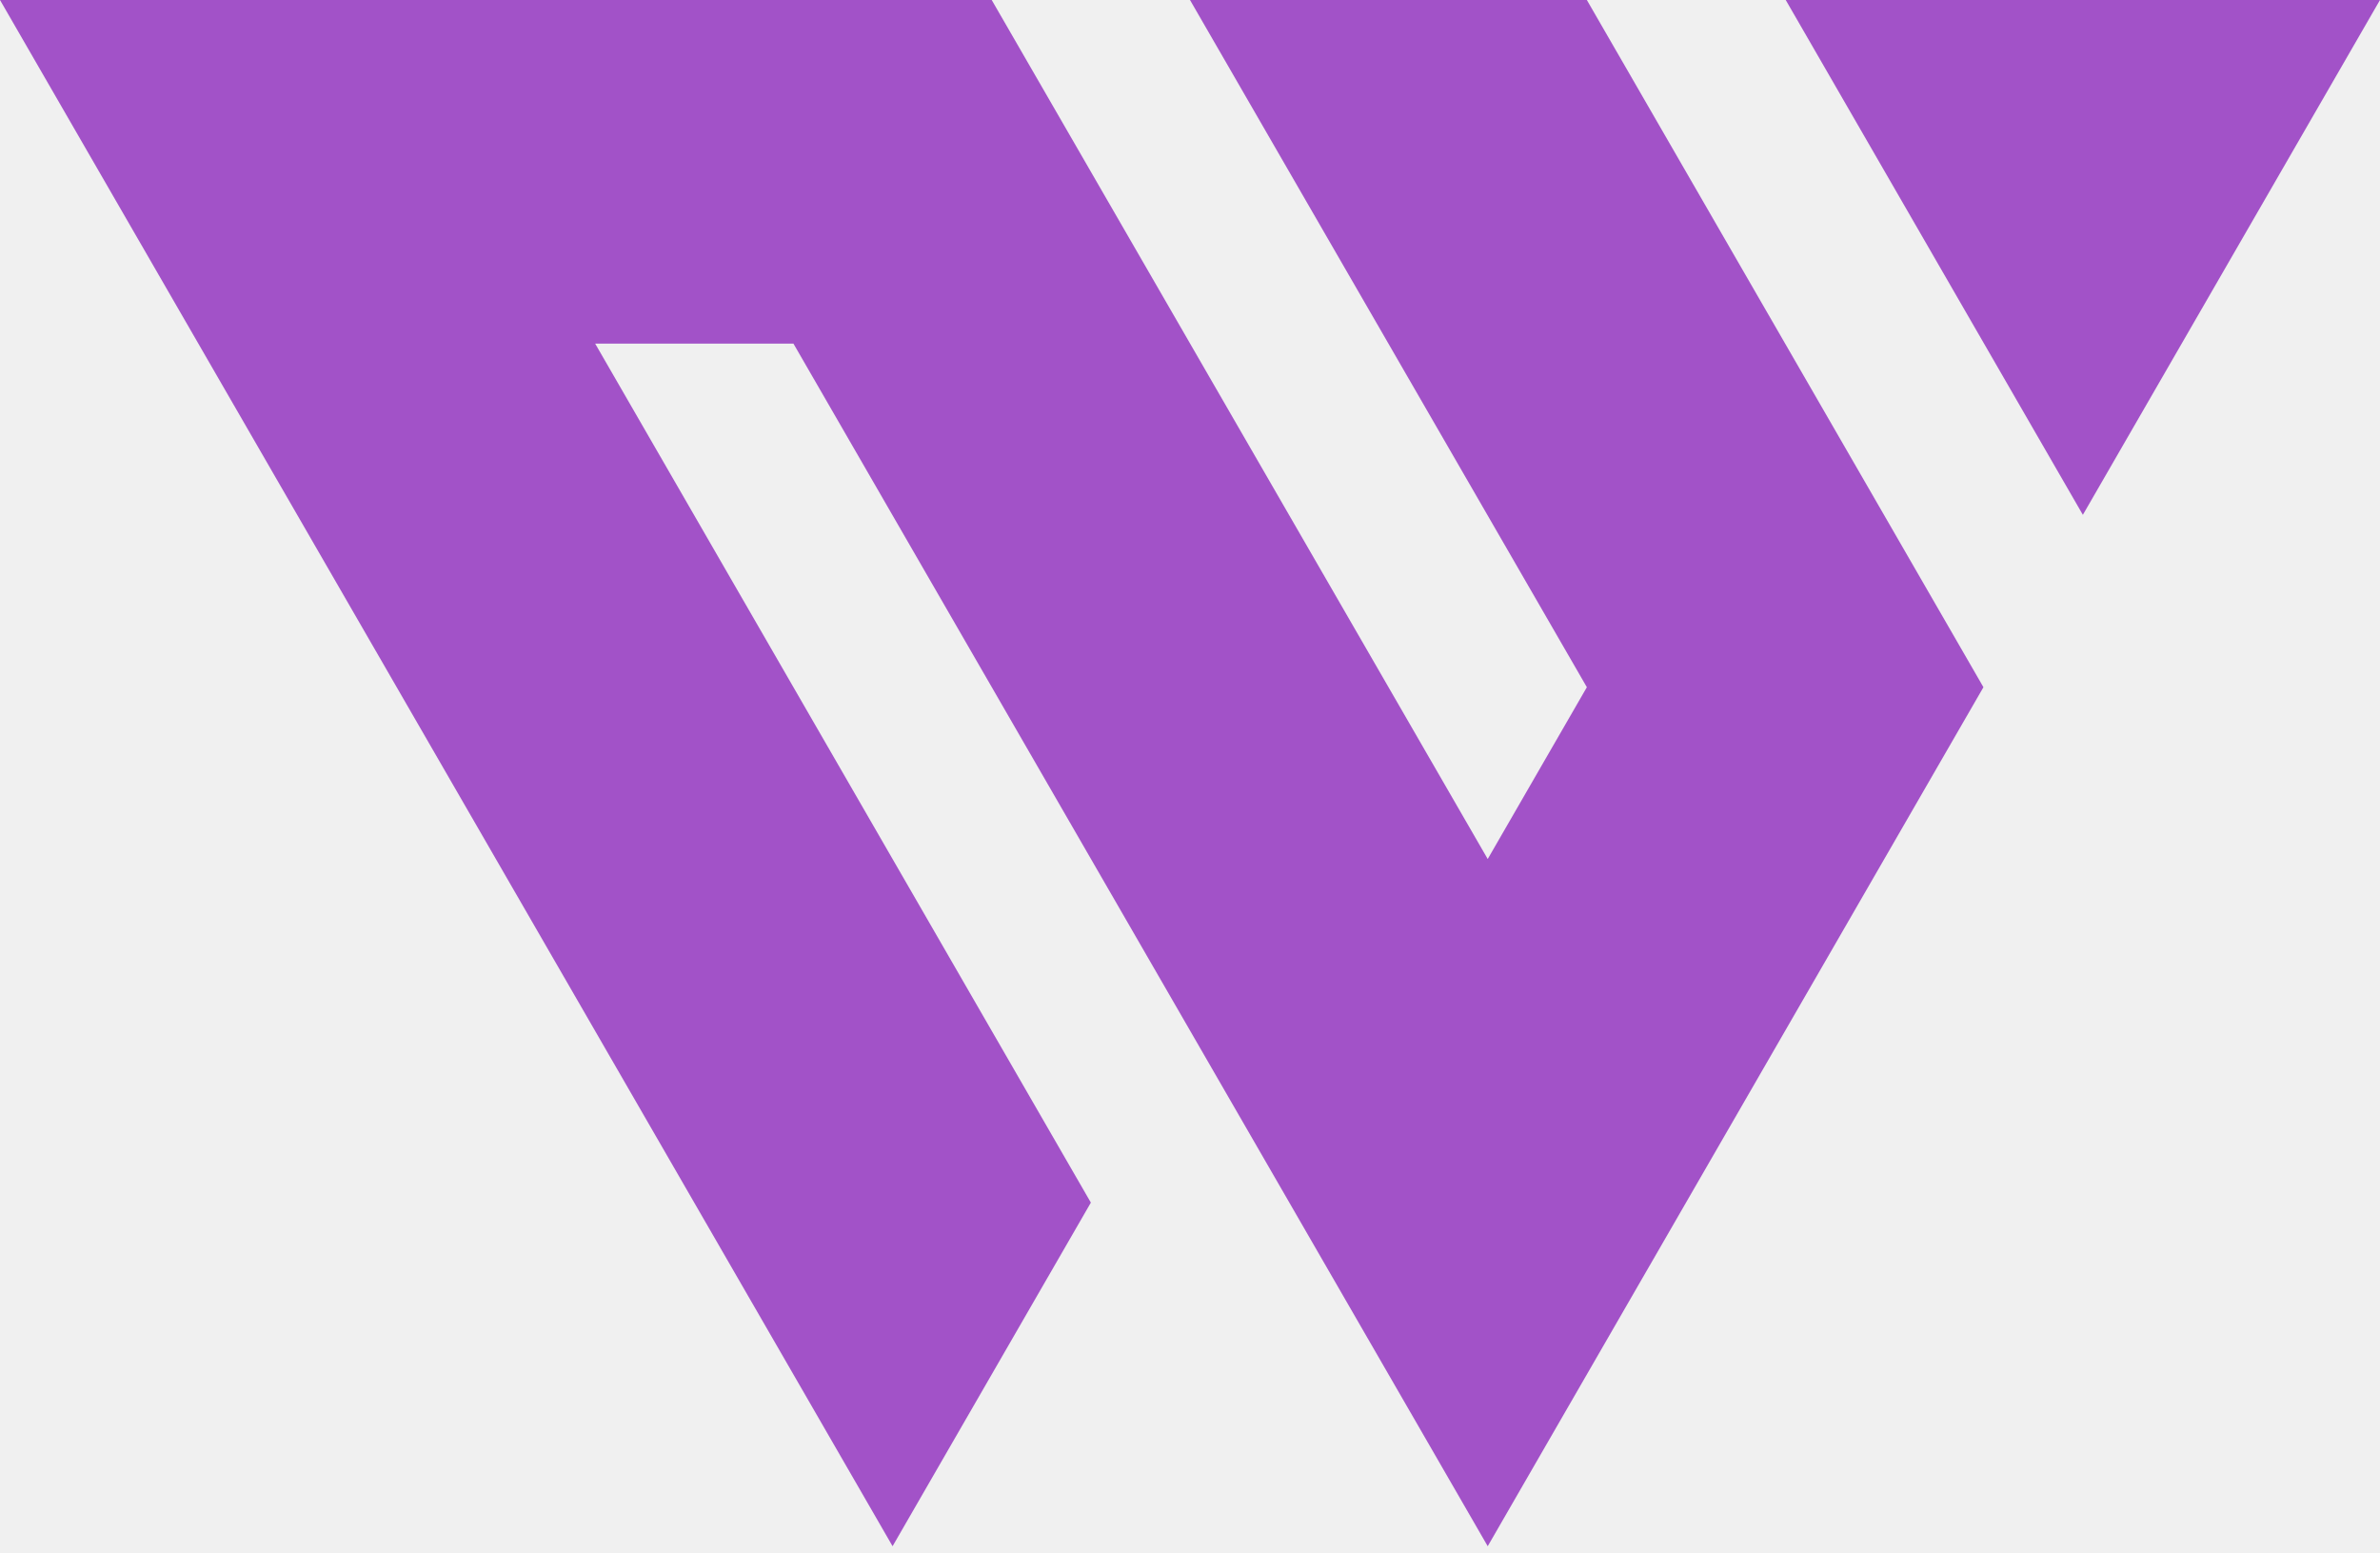
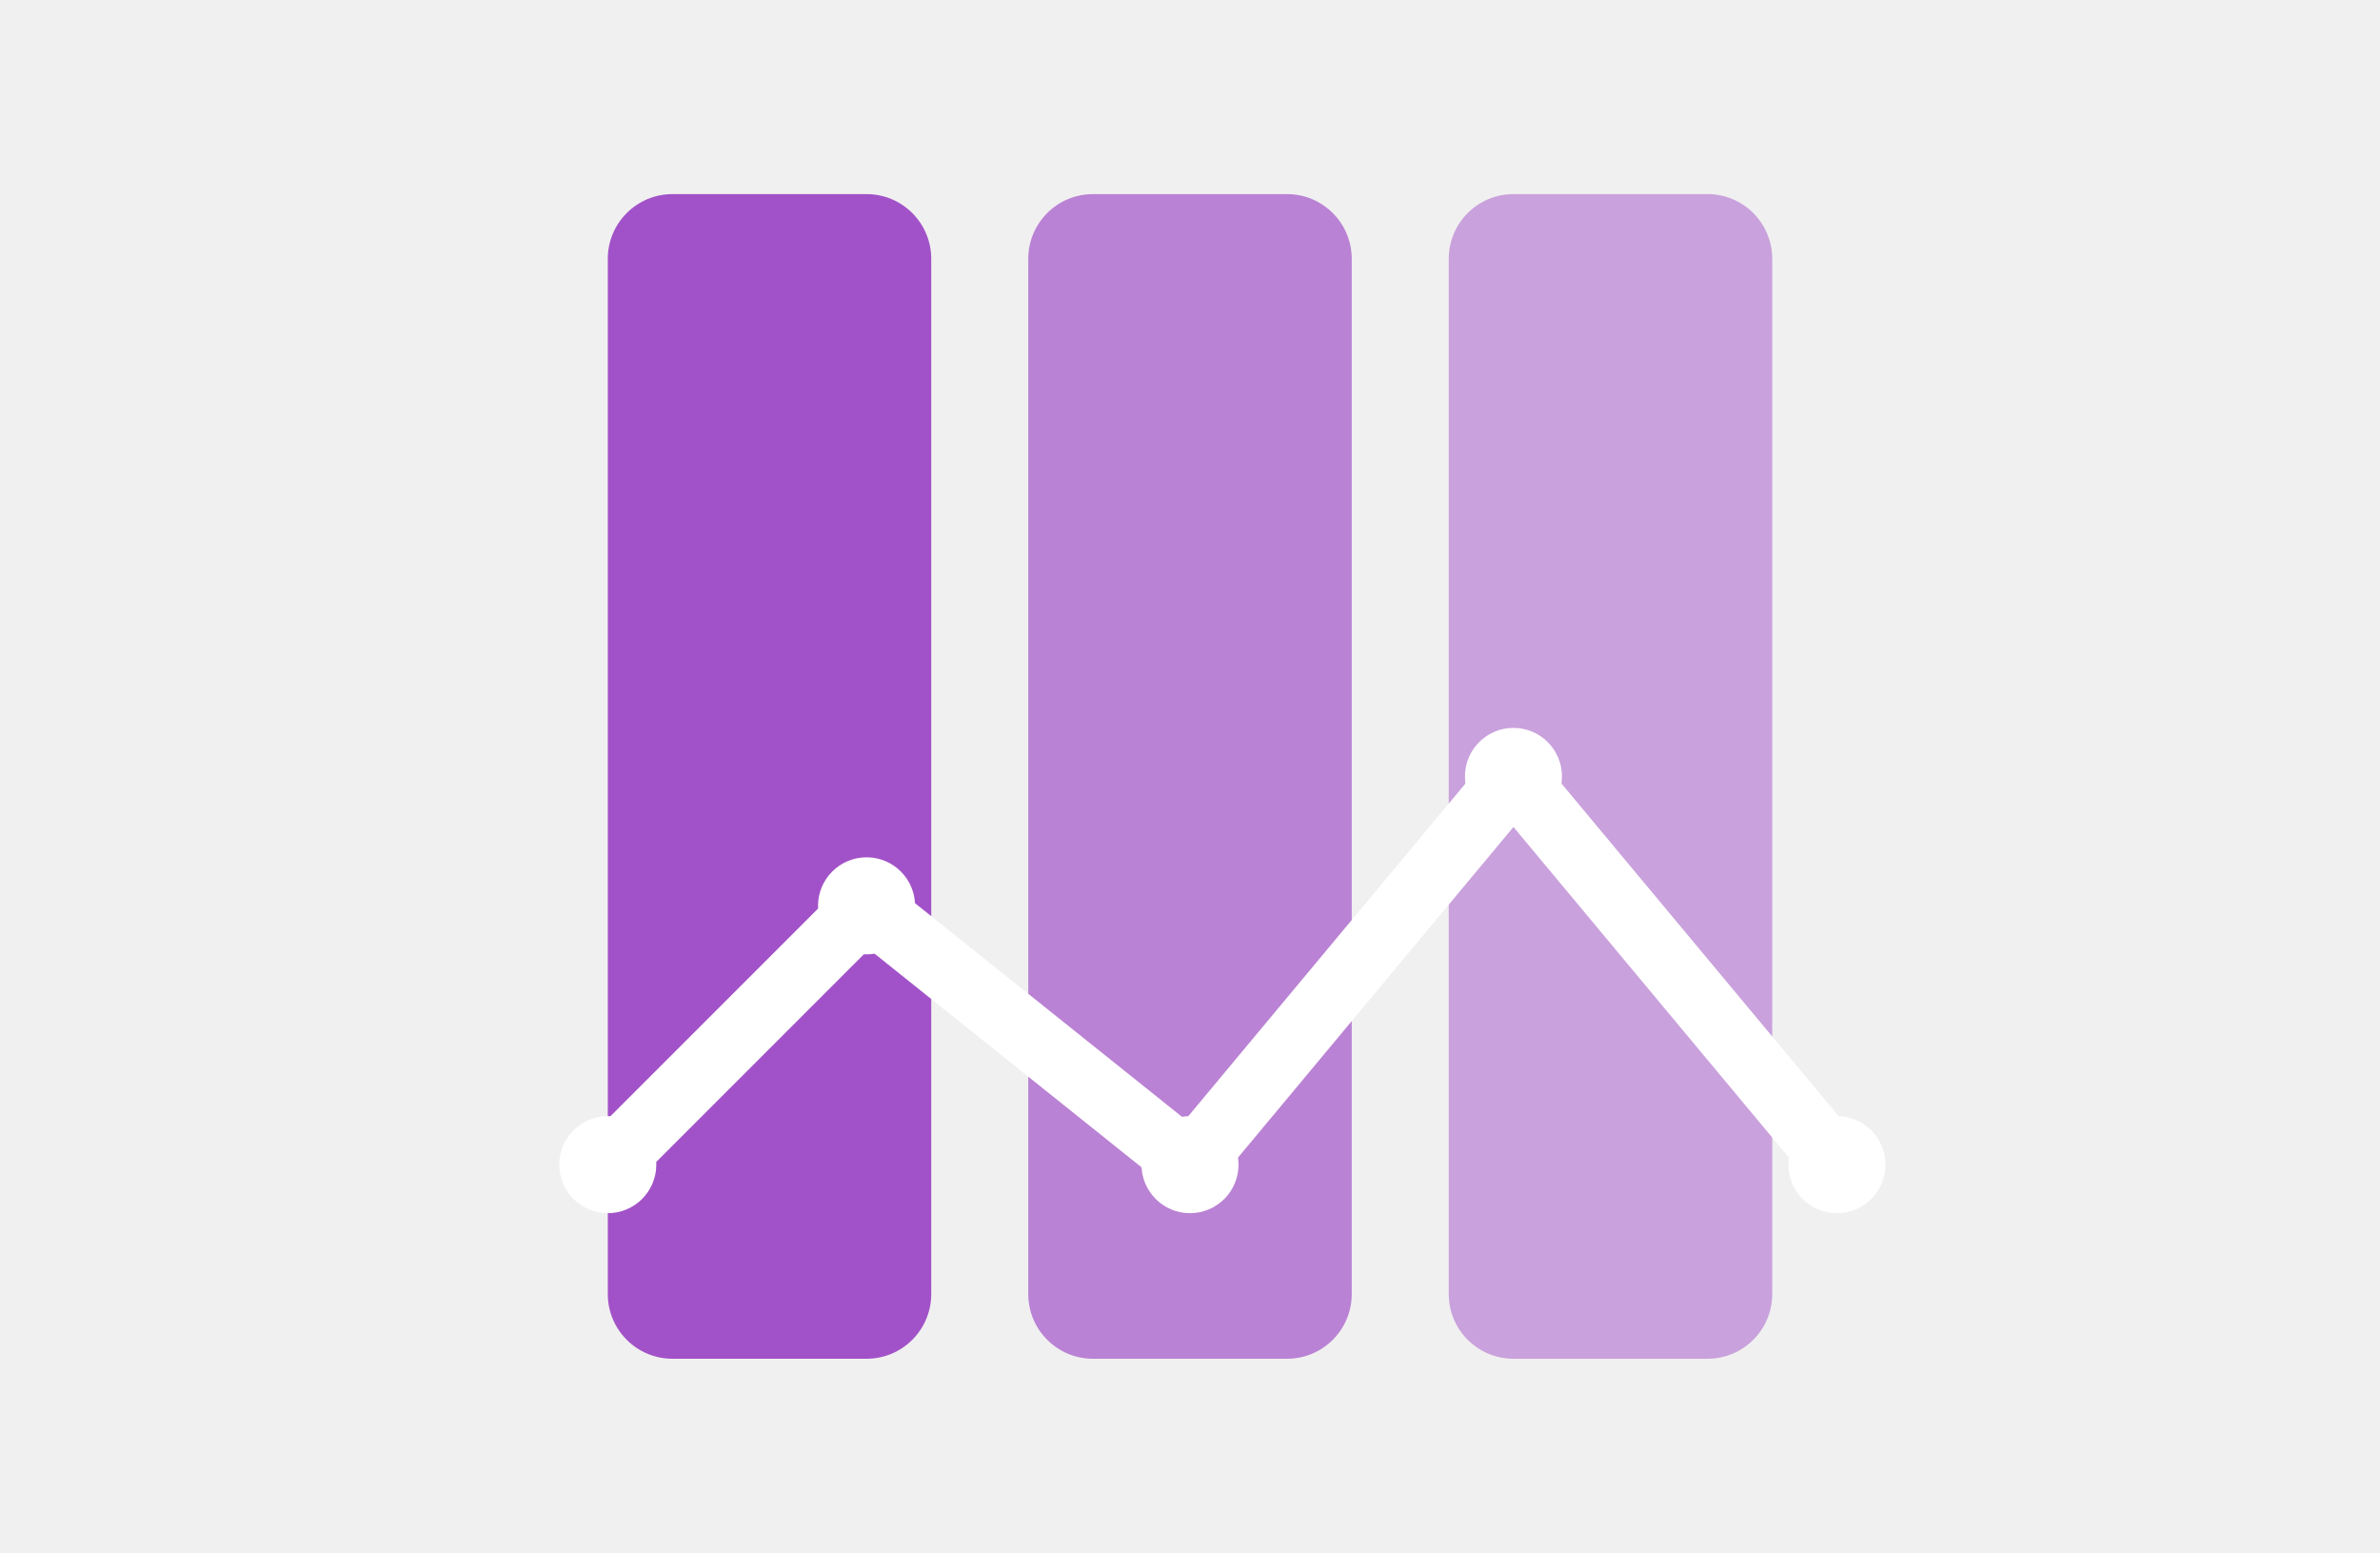
- <svg xmlns="http://www.w3.org/2000/svg" width="256px" height="167px" viewBox="0 0 256 167" version="1.1" preserveAspectRatio="xMidYMid">
-   <path d="M256,2.84217094e-14 L224.039,55.366 L192.078,2.84217094e-14 L256,2.84217094e-14 Z M85.344,36.952 L64.016,36.952 L117.336,129.333 L96.008,166.285 L0,2.84217094e-14 L106.672,2.84217094e-14 L160.023,92.381 L170.687,73.905 L128,2.84217094e-14 L170.687,2.84217094e-14 L192.016,36.952 L213.344,73.905 L160.023,166.285 L85.344,36.952 Z" fill="#a252c8" />
+ <svg xmlns="http://www.w3.org/2000/svg" width="256px" height="167px" viewBox="0 0 48 48" fill="none" preserveAspectRatio="xMidYMid">
+   <rect x="6" y="6" width="10" height="36" rx="2" fill="#a252c8" />
+   <rect x="19" y="6" width="10" height="36" rx="2" fill="#a252c8" opacity="0.7" />
+   <rect x="32" y="6" width="10" height="36" rx="2" fill="#a252c8" opacity="0.5" />
+   <path d="M6 36 L14 28 L24 36 L34 24 L44 36" stroke="white" stroke-width="2" stroke-linecap="round" stroke-linejoin="round" />
+   <circle cx="6" cy="36" r="1.5" fill="white" />
+   <circle cx="14" cy="28" r="1.5" fill="white" />
+   <circle cx="24" cy="36" r="1.5" fill="white" />
+   <circle cx="34" cy="24" r="1.5" fill="white" />
+   <circle cx="44" cy="36" r="1.5" fill="white" />
</svg>
